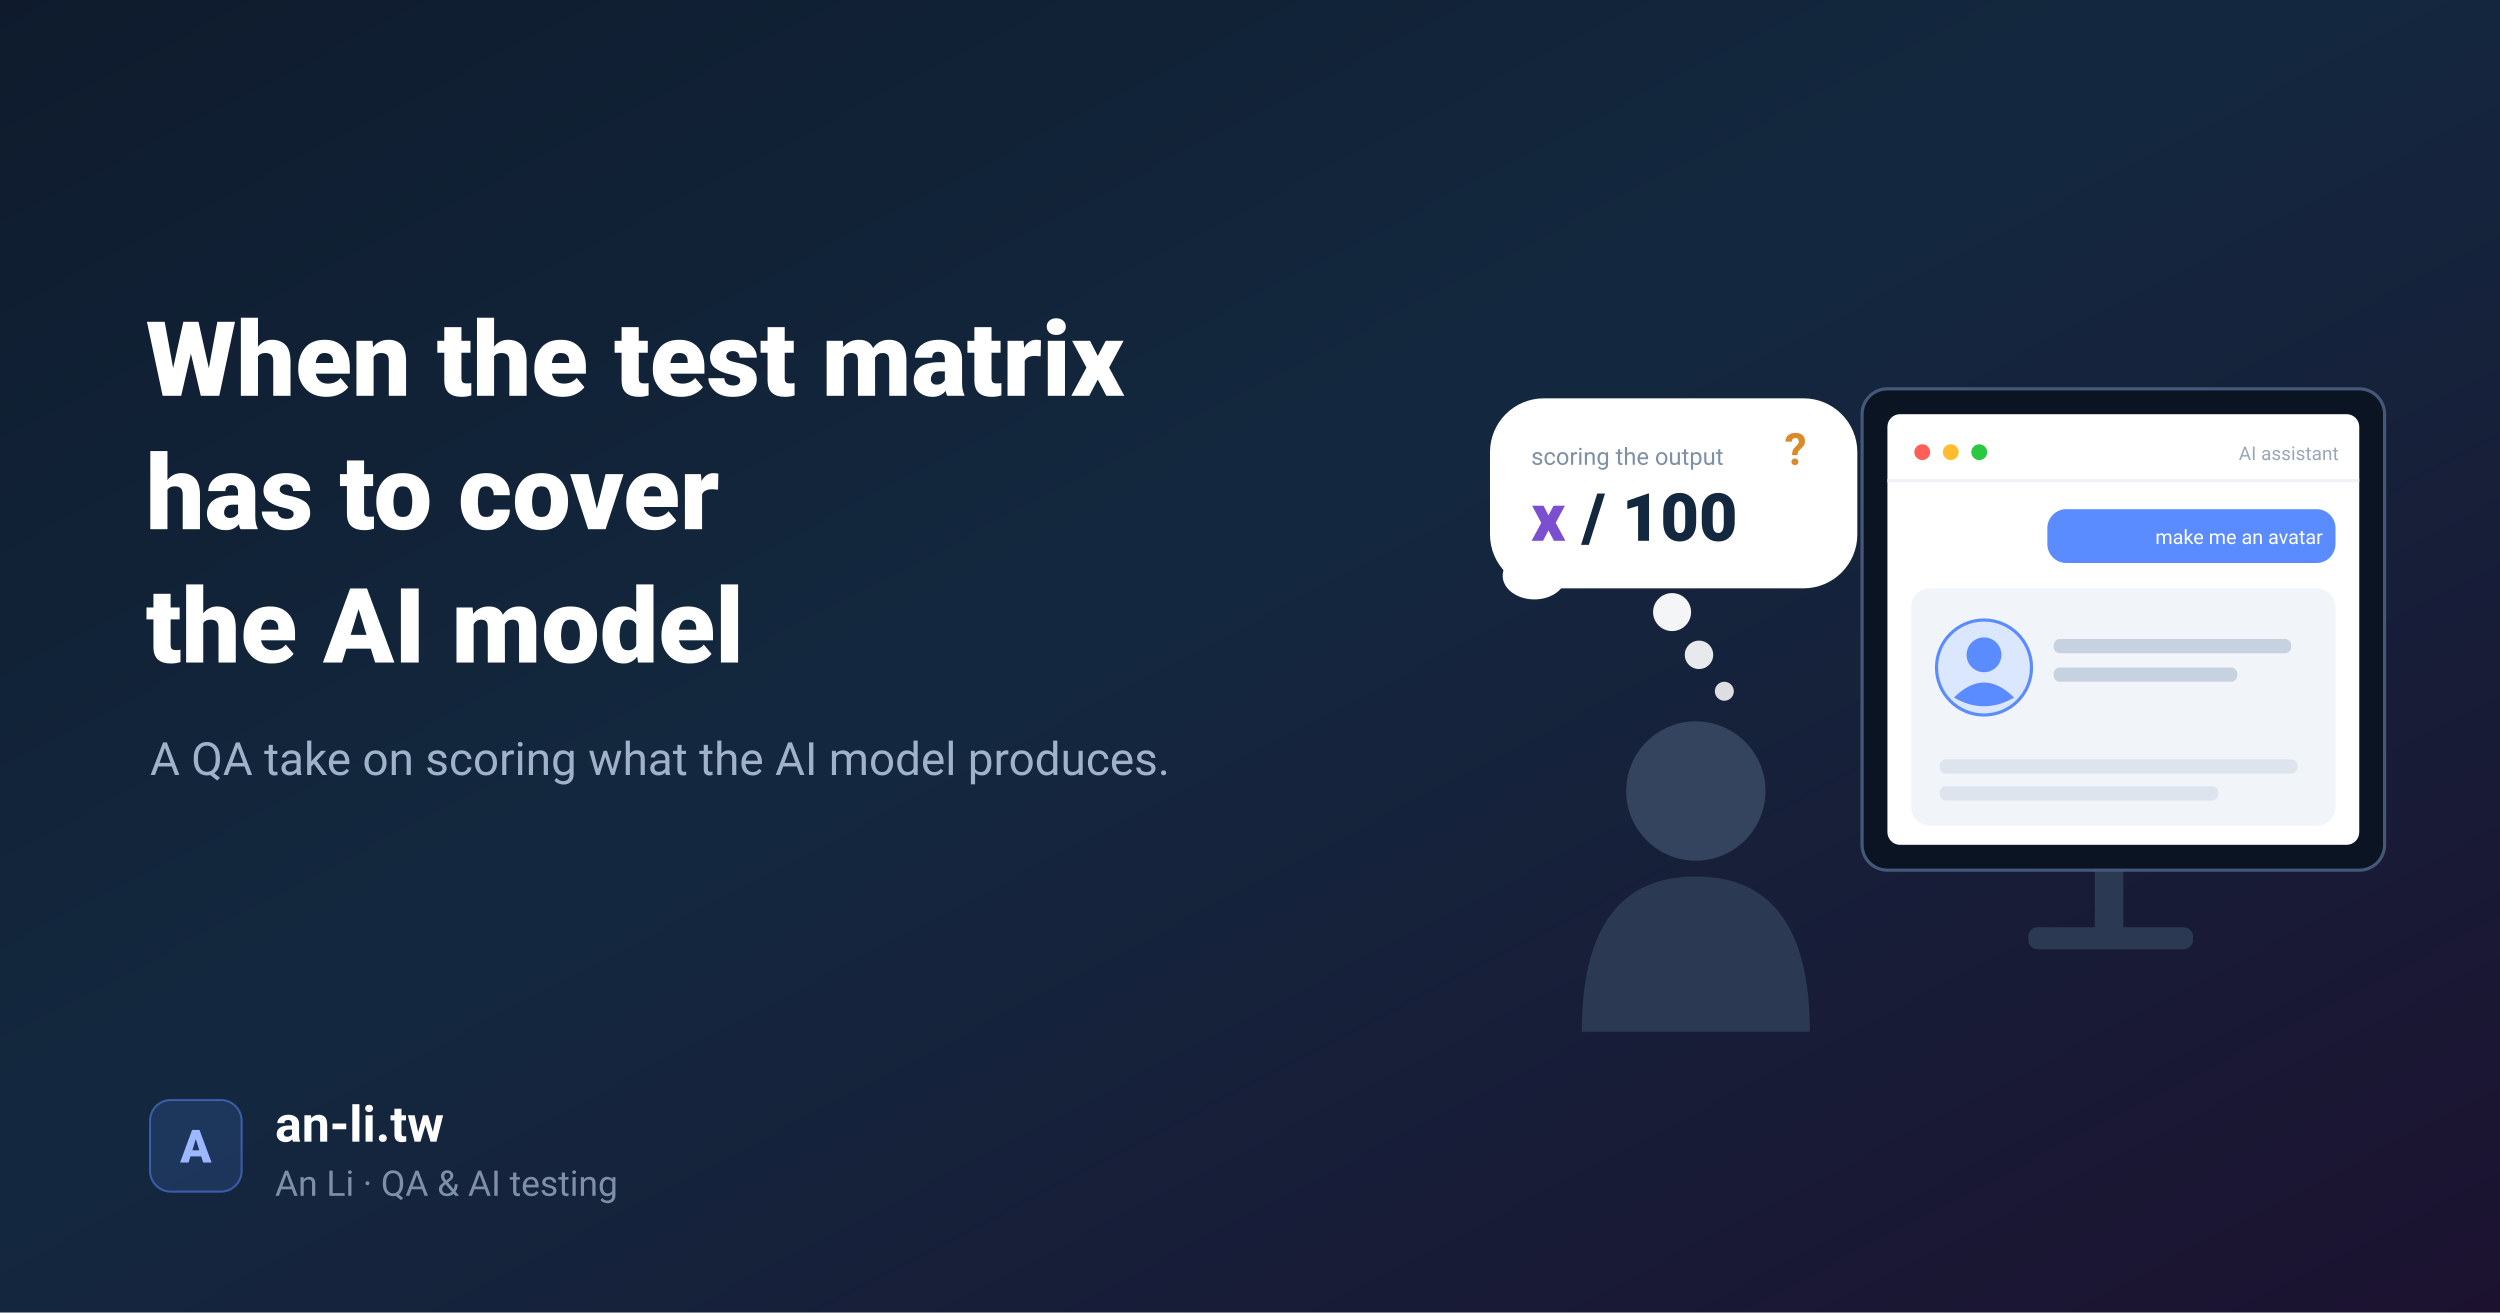
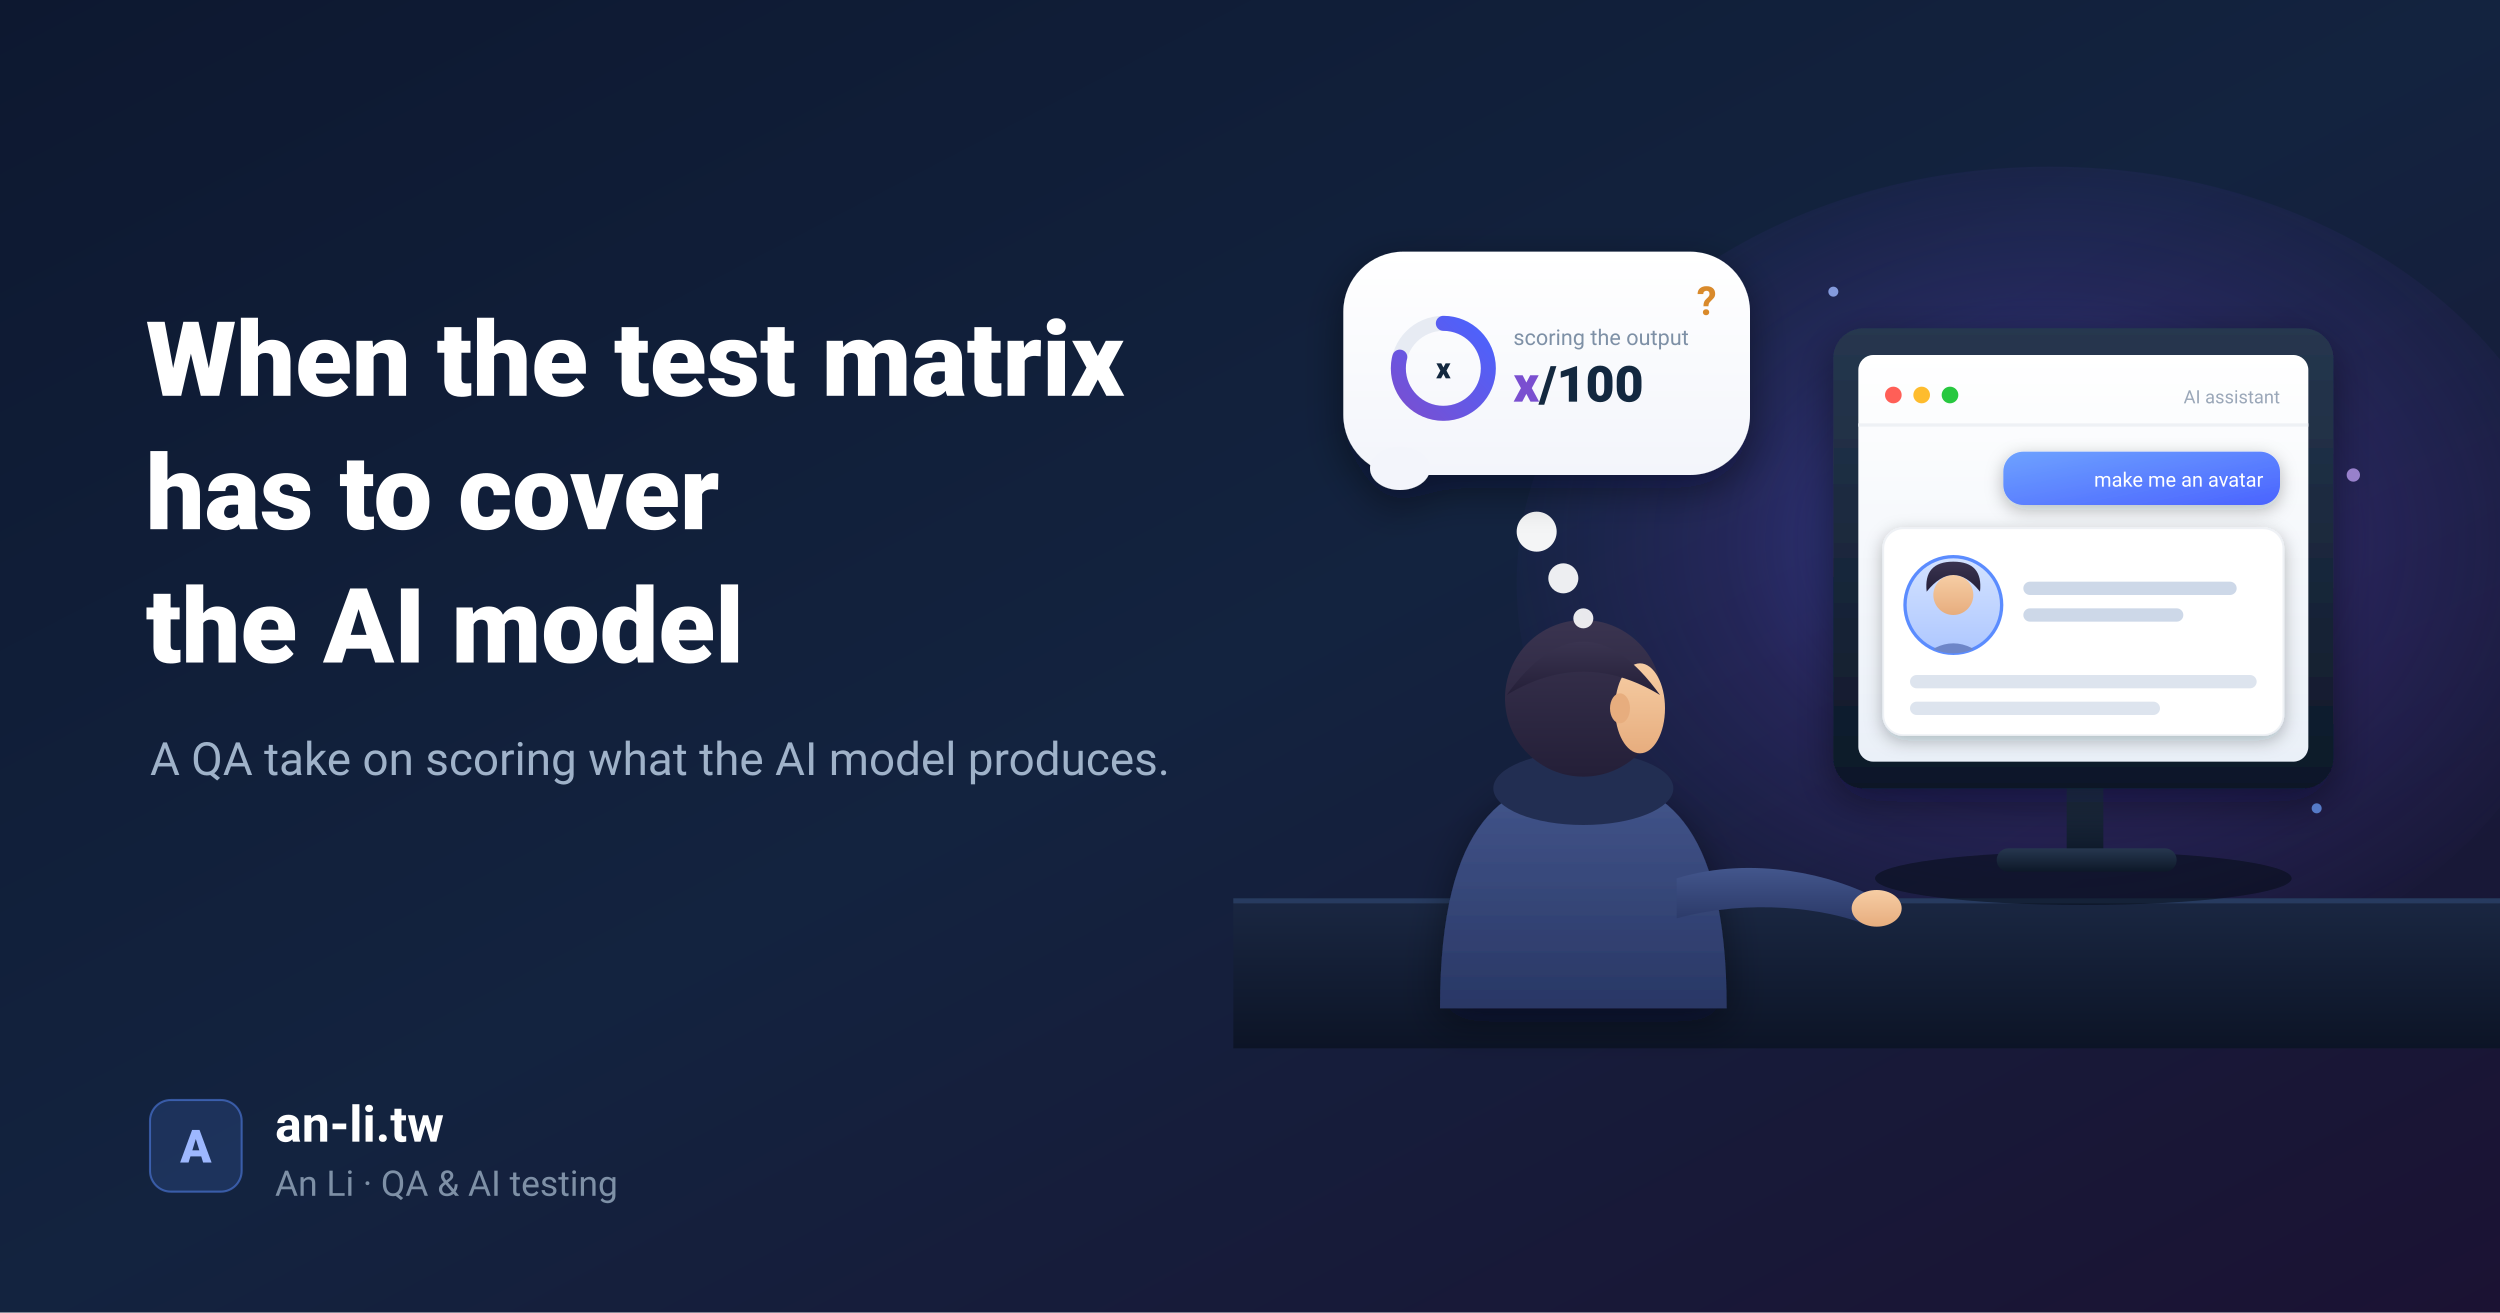
<svg xmlns="http://www.w3.org/2000/svg" viewBox="0 0 1200 630" font-family="-apple-system,Segoe UI,Roboto,Helvetica,Arial,sans-serif">
  <defs>
    <linearGradient id="bg" x1="0" y1="0" x2="1" y2="1">
-       <stop offset="0" stop-color="#0f1b2d" />
-       <stop offset="0.45" stop-color="#13283f" />
-       <stop offset="1" stop-color="#1c1230" />
+       <stop offset="0" stop-color="#0d1830" />
+       <stop offset="0.5" stop-color="#13233f" />
+       <stop offset="1" stop-color="#1b1233" />
    </linearGradient>
+     <radialGradient id="glow" cx="50%" cy="45%" r="55%">
+       <stop offset="0" stop-color="#3f72ff" stop-opacity="0.55" />
+       <stop offset="55%" stop-color="#6b3fd0" stop-opacity="0.18" />
+       <stop offset="100%" stop-color="#6b3fd0" stop-opacity="0" />
+     </radialGradient>
+     <linearGradient id="frame" x1="0" y1="0" x2="0" y2="1">
+       <stop offset="0" stop-color="#26374f" />
+       <stop offset="1" stop-color="#0d1828" />
+     </linearGradient>
+     <linearGradient id="screen" x1="0" y1="0" x2="0" y2="1">
+       <stop offset="0" stop-color="#ffffff" />
+       <stop offset="1" stop-color="#eaf0f8" />
+     </linearGradient>
+     <linearGradient id="hair" x1="0" y1="0" x2="0" y2="1">
+       <stop offset="0" stop-color="#3a3450" />
+       <stop offset="1" stop-color="#241f38" />
+     </linearGradient>
+     <linearGradient id="skin" x1="0" y1="0" x2="0" y2="1">
+       <stop offset="0" stop-color="#f6cda4" />
+       <stop offset="1" stop-color="#e7ad7e" />
+     </linearGradient>
+     <linearGradient id="hoodie" x1="0" y1="0" x2="0" y2="1">
+       <stop offset="0" stop-color="#43568c" />
+       <stop offset="1" stop-color="#293765" />
+     </linearGradient>
+     <linearGradient id="accent" x1="0" y1="0" x2="1" y2="1">
+       <stop offset="0" stop-color="#6ea2ff" />
+       <stop offset="1" stop-color="#4a63ff" />
+     </linearGradient>
+     <linearGradient id="avatarbg" x1="0" y1="0" x2="0" y2="1">
+       <stop offset="0" stop-color="#d4e3ff" />
+       <stop offset="1" stop-color="#aec7ff" />
+     </linearGradient>
+     <linearGradient id="ring" x1="0" y1="0" x2="1" y2="1">
+       <stop offset="0" stop-color="#7a4fd0" />
+       <stop offset="1" stop-color="#4a63ff" />
+     </linearGradient>
+     <linearGradient id="bubble" x1="0" y1="0" x2="0" y2="1">
+       <stop offset="0" stop-color="#ffffff" />
+       <stop offset="1" stop-color="#f3f5fb" />
+     </linearGradient>
+     <linearGradient id="desk" x1="0" y1="0" x2="0" y2="1">
+       <stop offset="0" stop-color="#1a2742" />
+       <stop offset="1" stop-color="#0c1426" />
+     </linearGradient>
+     <filter id="sh" x="-30%" y="-30%" width="160%" height="160%">
+       <feDropShadow dx="0" dy="8" stdDeviation="12" flood-color="#050b1c" flood-opacity="0.45" />
+     </filter>
+     <filter id="sh2" x="-40%" y="-40%" width="180%" height="180%">
+       <feDropShadow dx="0" dy="3" stdDeviation="5" flood-color="#0a1426" flood-opacity="0.28" />
+     </filter>
  </defs>
  <rect width="1200" height="630" fill="url(#bg)" />
  <text x="70" y="190" font-size="50" font-weight="800" fill="#ffffff">
    <tspan x="70" dy="0">When the test matrix</tspan>
    <tspan x="70" dy="64">has to cover</tspan>
    <tspan x="70" dy="64">the AI model</tspan>
  </text>
  <text x="72" y="372" font-size="22" fill="#9fb2c9">A QA take on scoring what the AI model produces.</text>
  <rect x="72" y="528" width="44" height="44" rx="10" fill="#5b8cff" fill-opacity="0.15" stroke="#5b8cff" stroke-opacity="0.5" />
  <text x="94" y="558" text-anchor="middle" font-size="22" font-weight="800" fill="#9db8ff">A</text>
  <text x="132" y="548" font-size="24" font-weight="700" fill="#ffffff">an-li.tw</text>
  <text x="132" y="574" font-size="17" fill="#7e90a6">An Li · QA &amp; AI testing</text>
-   <g transform="translate(700,138) scale(0.76)">
-     <g>
-       <circle cx="135" cy="205" r="12" fill="#ffffff" opacity="0.95" />
-       <circle cx="152" cy="232" r="9" fill="#ffffff" opacity="0.9" />
-       <circle cx="168" cy="255" r="6" fill="#ffffff" opacity="0.85" />
-       <rect x="20" y="70" width="232" height="120" rx="34" fill="#ffffff" />
-       <ellipse cx="48" cy="182" rx="20" ry="15" fill="#ffffff" />
-       <text x="46" y="112" font-size="15" fill="#7e90a6">scoring the output</text>
-       <text x="46" y="160" font-size="42" font-weight="800" fill="#13283f">
-         <tspan fill="#7a4fd0">x</tspan> / 100</text>
-       <text x="206" y="112" font-size="28" font-weight="700" fill="#d98a2b">?</text>
+   <g transform="translate(640,108) scale(0.80)">
+     <ellipse cx="430" cy="215" rx="320" ry="250" fill="url(#glow)" />
+     <rect x="-60" y="404" width="760" height="90" fill="url(#desk)" />
+     <rect x="-60" y="404" width="760" height="3" fill="#33507e" opacity="0.5" />
+     <ellipse cx="450" cy="392" rx="125" ry="16" fill="#050c18" opacity="0.55" />
+     <rect x="440" y="330" width="22" height="48" fill="url(#frame)" />
+     <rect x="398" y="374" width="108" height="14" rx="7" fill="url(#frame)" />
+     <rect x="300" y="62" width="300" height="276" rx="18" fill="url(#frame)" filter="url(#sh)" />
+     <rect x="315" y="78" width="270" height="244" rx="9" fill="url(#screen)" />
+     <circle cx="336" cy="102" r="5" fill="#ff5f57" />
+     <circle cx="353" cy="102" r="5" fill="#febc2e" />
+     <circle cx="370" cy="102" r="5" fill="#28c840" />
+     <text x="568" y="107" font-size="11" fill="#9aa7b8" text-anchor="end">AI assistant</text>
+     <line x1="315" y1="120" x2="585" y2="120" stroke="#eef1f5" stroke-width="2" />
+     <rect x="402" y="136" width="166" height="32" rx="12" fill="url(#accent)" filter="url(#sh2)" />
+     <text x="558" y="157" font-size="12" fill="#ffffff" text-anchor="end">make me an avatar</text>
+     <rect x="330" y="182" width="240" height="124" rx="12" fill="#ffffff" stroke="#eef1f5" filter="url(#sh2)" />
+     <circle cx="372" cy="228" r="29" fill="url(#avatarbg)" stroke="#5b8cff" stroke-width="2" />
+     <clipPath id="av">
+       <circle cx="372" cy="228" r="29" />
+     </clipPath>
+     <g clip-path="url(#av)">
+       <circle cx="372" cy="222" r="12" fill="url(#skin)" />
+       <path d="M356 220 q16 -20 32 0 q2 -18 -16 -18 q-18 0 -16 18 Z" fill="url(#hair)" />
+       <path d="M350 262 q22 -22 44 0 L394 268 q-22 8 -44 0 Z" fill="#6e86c8" />
    </g>
-     <g>
-       <path d="M78 470 Q78 372 150 372 Q222 372 222 470 Z" fill="#2b3a52" />
-       <circle cx="150" cy="318" r="44" fill="#34435e" />
+     <rect x="414" y="214" width="128" height="8" rx="4" fill="#cdd8e8" />
+     <rect x="414" y="230" width="96" height="8" rx="4" fill="#cdd8e8" />
+     <rect x="346" y="270" width="208" height="8" rx="4" fill="#dde4ee" />
+     <rect x="346" y="286" width="150" height="8" rx="4" fill="#dde4ee" />
+     <g filter="url(#sh)">
+       <path d="M64 470 C64 356 104 332 150 332 C196 332 236 356 236 470 Z" fill="url(#hoodie)" />
    </g>
-     <g>
-       <rect x="402" y="368" width="18" height="40" fill="#2b3a52" />
-       <rect x="360" y="404" width="104" height="14" rx="6" fill="#2b3a52" />
-       <rect x="255" y="64" width="330" height="304" rx="16" fill="#0b1422" stroke="#46587a" stroke-width="2" />
-       <rect x="271" y="80" width="298" height="272" rx="8" fill="#ffffff" />
-       <circle cx="293" cy="104" r="5" fill="#ff5f57" />
-       <circle cx="311" cy="104" r="5" fill="#febc2e" />
-       <circle cx="329" cy="104" r="5" fill="#28c840" />
-       <text x="556" y="109" font-size="12" fill="#9aa7b8" text-anchor="end">AI assistant</text>
-       <line x1="271" y1="122" x2="569" y2="122" stroke="#eef1f5" stroke-width="2" />
-       <rect x="372" y="140" width="182" height="34" rx="12" fill="#5b8cff" />
-       <text x="546" y="162" font-size="12.5" fill="#ffffff" text-anchor="end">make me an avatar</text>
-       <rect x="286" y="190" width="268" height="150" rx="12" fill="#f1f4f8" />
-       <circle cx="332" cy="240" r="30" fill="#dbe7ff" stroke="#5b8cff" stroke-width="2" />
-       <circle cx="332" cy="232" r="11" fill="#5b8cff" />
-       <path d="M313 259 Q332 240 351 259 Q332 270 313 259 Z" fill="#5b8cff" />
-       <rect x="376" y="222" width="150" height="9" rx="4" fill="#c7d2e0" />
-       <rect x="376" y="240" width="116" height="9" rx="4" fill="#c7d2e0" />
-       <rect x="304" y="298" width="226" height="9" rx="4" fill="#dde4ee" />
-       <rect x="304" y="315" width="176" height="9" rx="4" fill="#dde4ee" />
+     <ellipse cx="150" cy="338" rx="54" ry="22" fill="#222e52" />
+     <rect x="138" y="300" width="24" height="28" rx="9" fill="url(#skin)" />
+     <circle cx="150" cy="284" r="47" fill="url(#hair)" />
+     <ellipse cx="184" cy="290" rx="15" ry="27" fill="url(#skin)" />
+     <ellipse cx="172" cy="290" rx="6" ry="9" fill="#e7ad7e" />
+     <path d="M104 282 q46 -64 92 0 q-46 -28 -92 0 Z" fill="url(#hair)" />
+     <path d="M206 392 C252 378 300 390 326 404 L320 420 C296 410 250 404 206 416 Z" fill="url(#hoodie)" />
+     <ellipse cx="326" cy="410" rx="15" ry="11" fill="url(#skin)" />
+     <circle cx="150" cy="236" r="6" fill="#ffffff" opacity="0.9" />
+     <circle cx="138" cy="212" r="9" fill="#ffffff" opacity="0.92" />
+     <circle cx="122" cy="184" r="12" fill="#ffffff" opacity="0.95" />
+     <g filter="url(#sh)">
+       <rect x="6" y="16" width="244" height="134" rx="36" fill="url(#bubble)" />
+       <ellipse cx="40" cy="146" rx="18" ry="13" fill="#f3f5fb" />
    </g>
+     <circle cx="66" cy="86" r="27" fill="none" stroke="#e7ebf3" stroke-width="9" />
+     <circle cx="66" cy="86" r="27" fill="none" stroke="url(#ring)" stroke-width="9" stroke-linecap="round" stroke-dasharray="134 170" transform="rotate(-90 66 86)" />
+     <text x="66" y="92" text-anchor="middle" font-size="17" font-weight="800" fill="#13283f">x</text>
+     <text x="108" y="72" font-size="13" fill="#7e90a6">scoring the output</text>
+     <text x="108" y="106" font-size="30" font-weight="800" fill="#13283f">
+       <tspan fill="#7a4fd0">x</tspan>/100</text>
+     <text x="218" y="54" font-size="24" font-weight="700" fill="#d98a2b">?</text>
+     <circle cx="300" cy="40" r="3" fill="#9db8ff" opacity="0.8" />
+     <circle cx="612" cy="150" r="4" fill="#caa9ff" opacity="0.7" />
+     <circle cx="590" cy="350" r="3" fill="#6ea2ff" opacity="0.7" />
  </g>
</svg>
